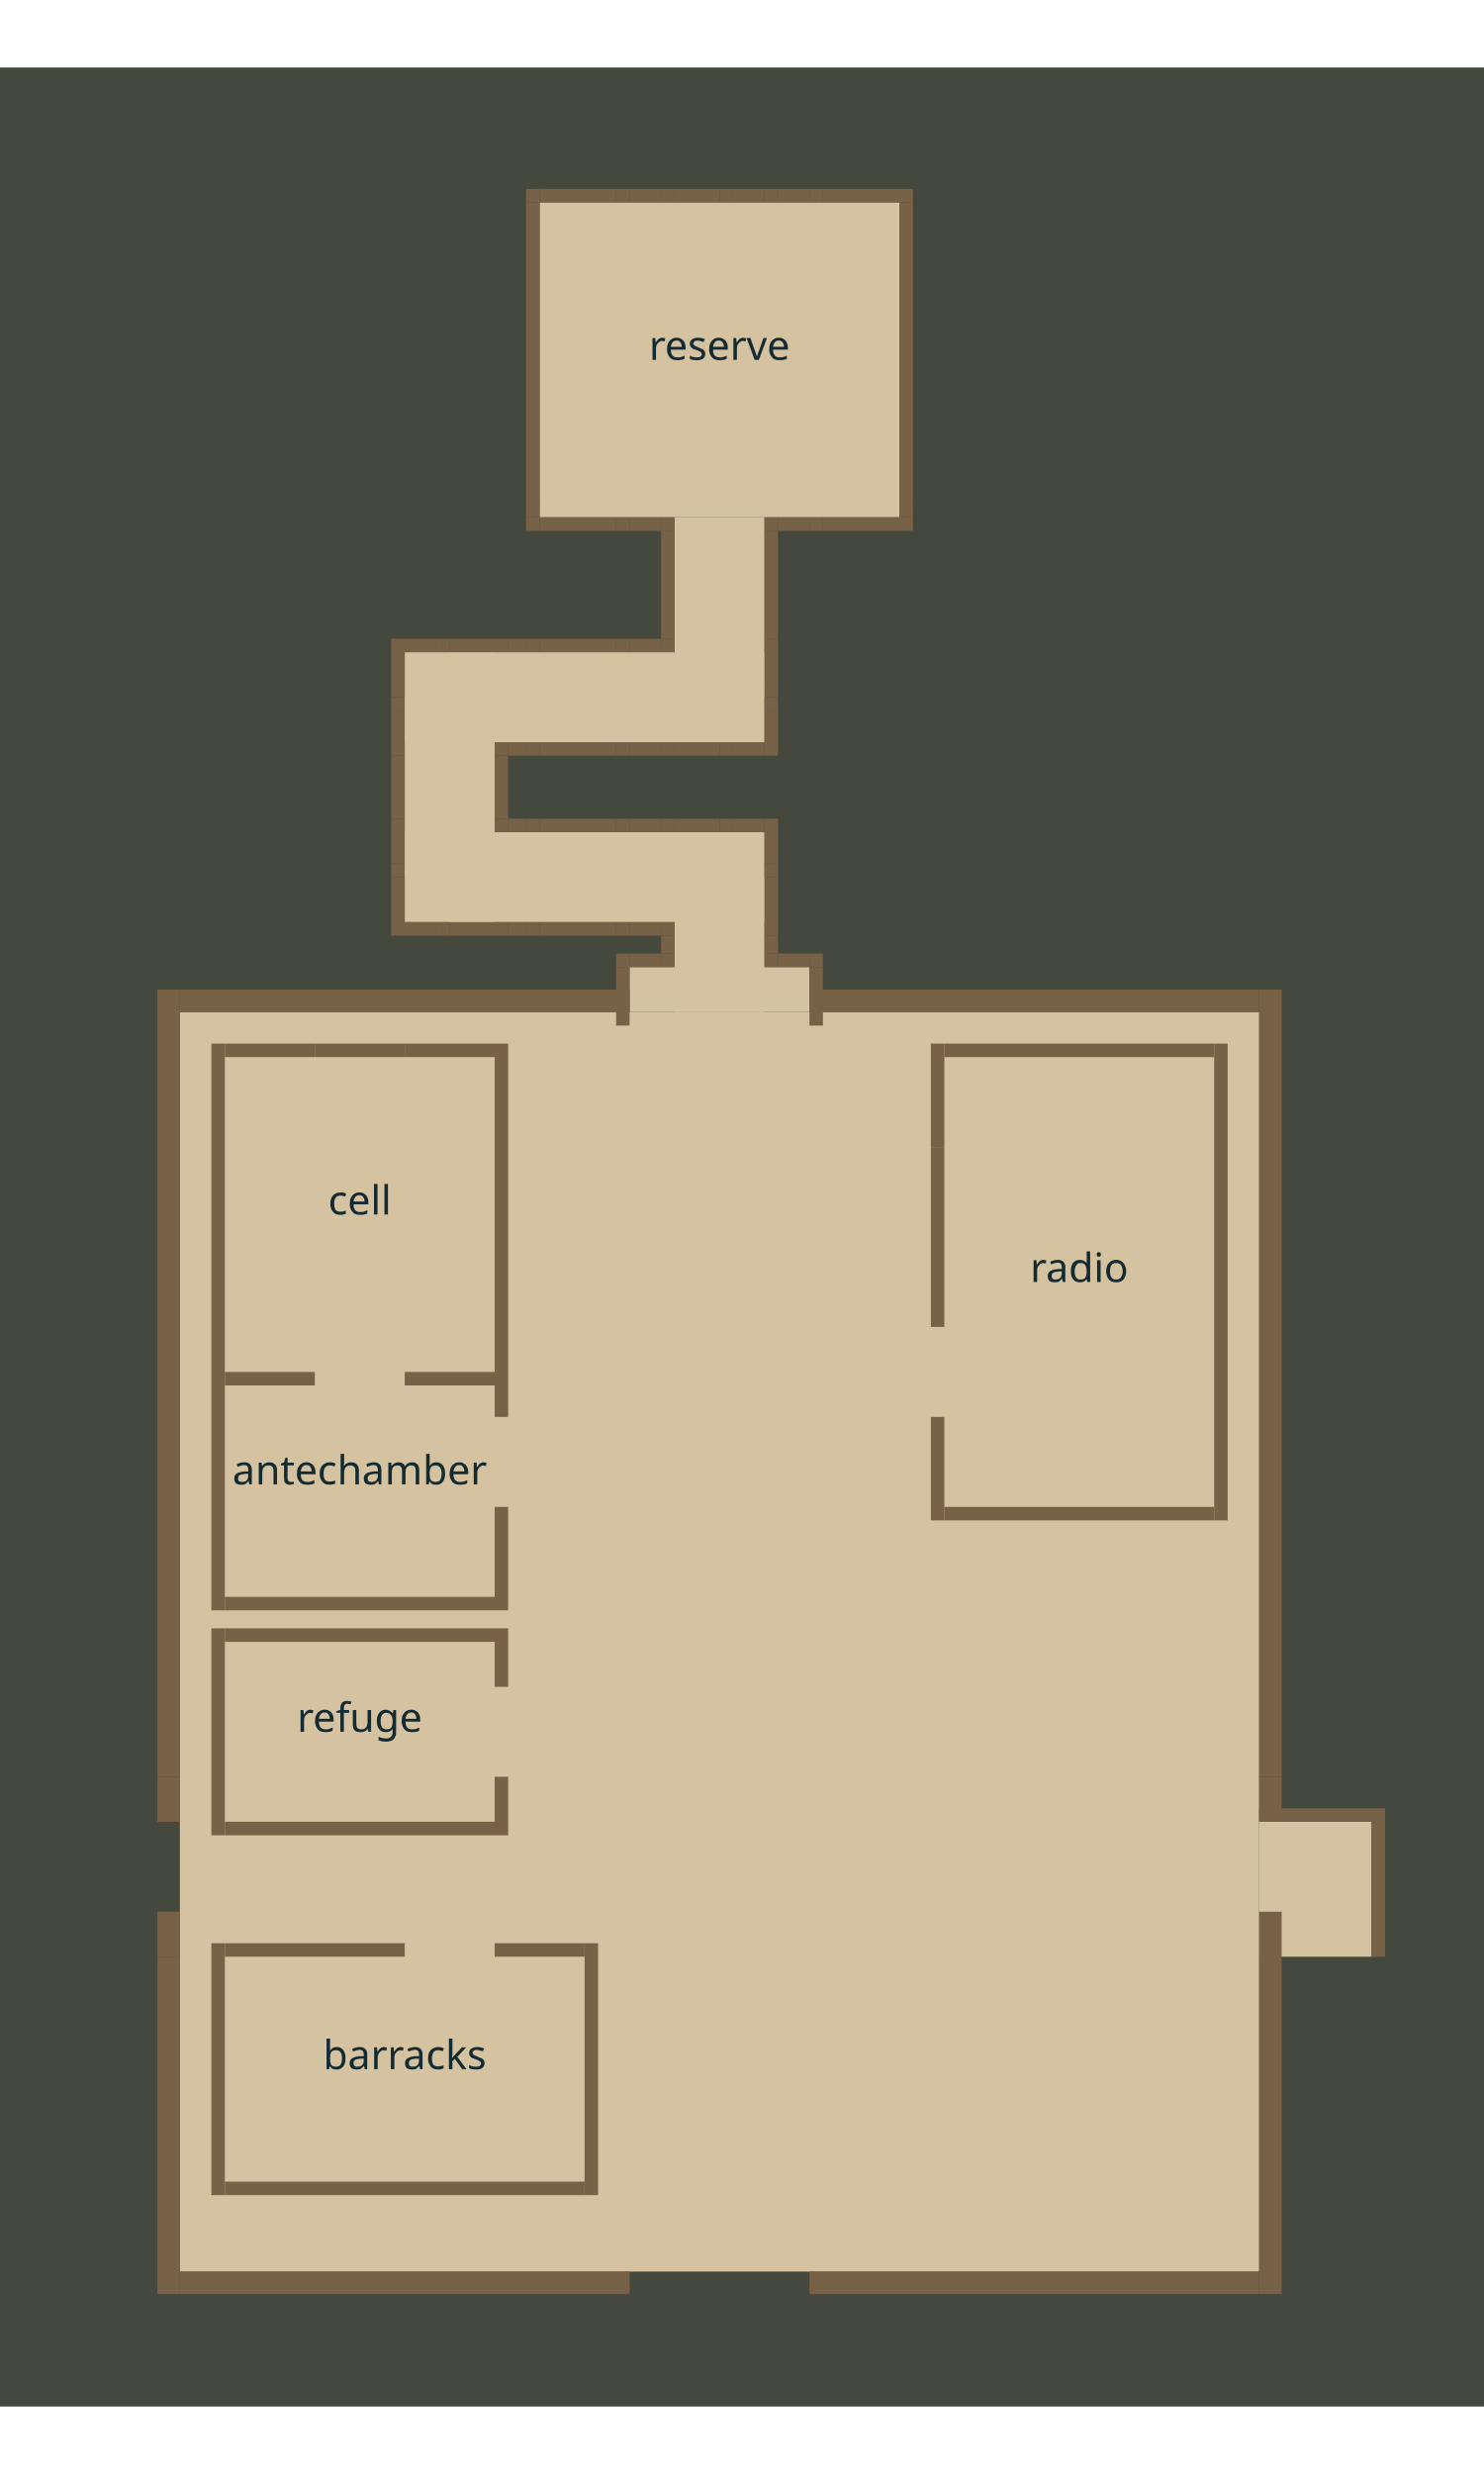
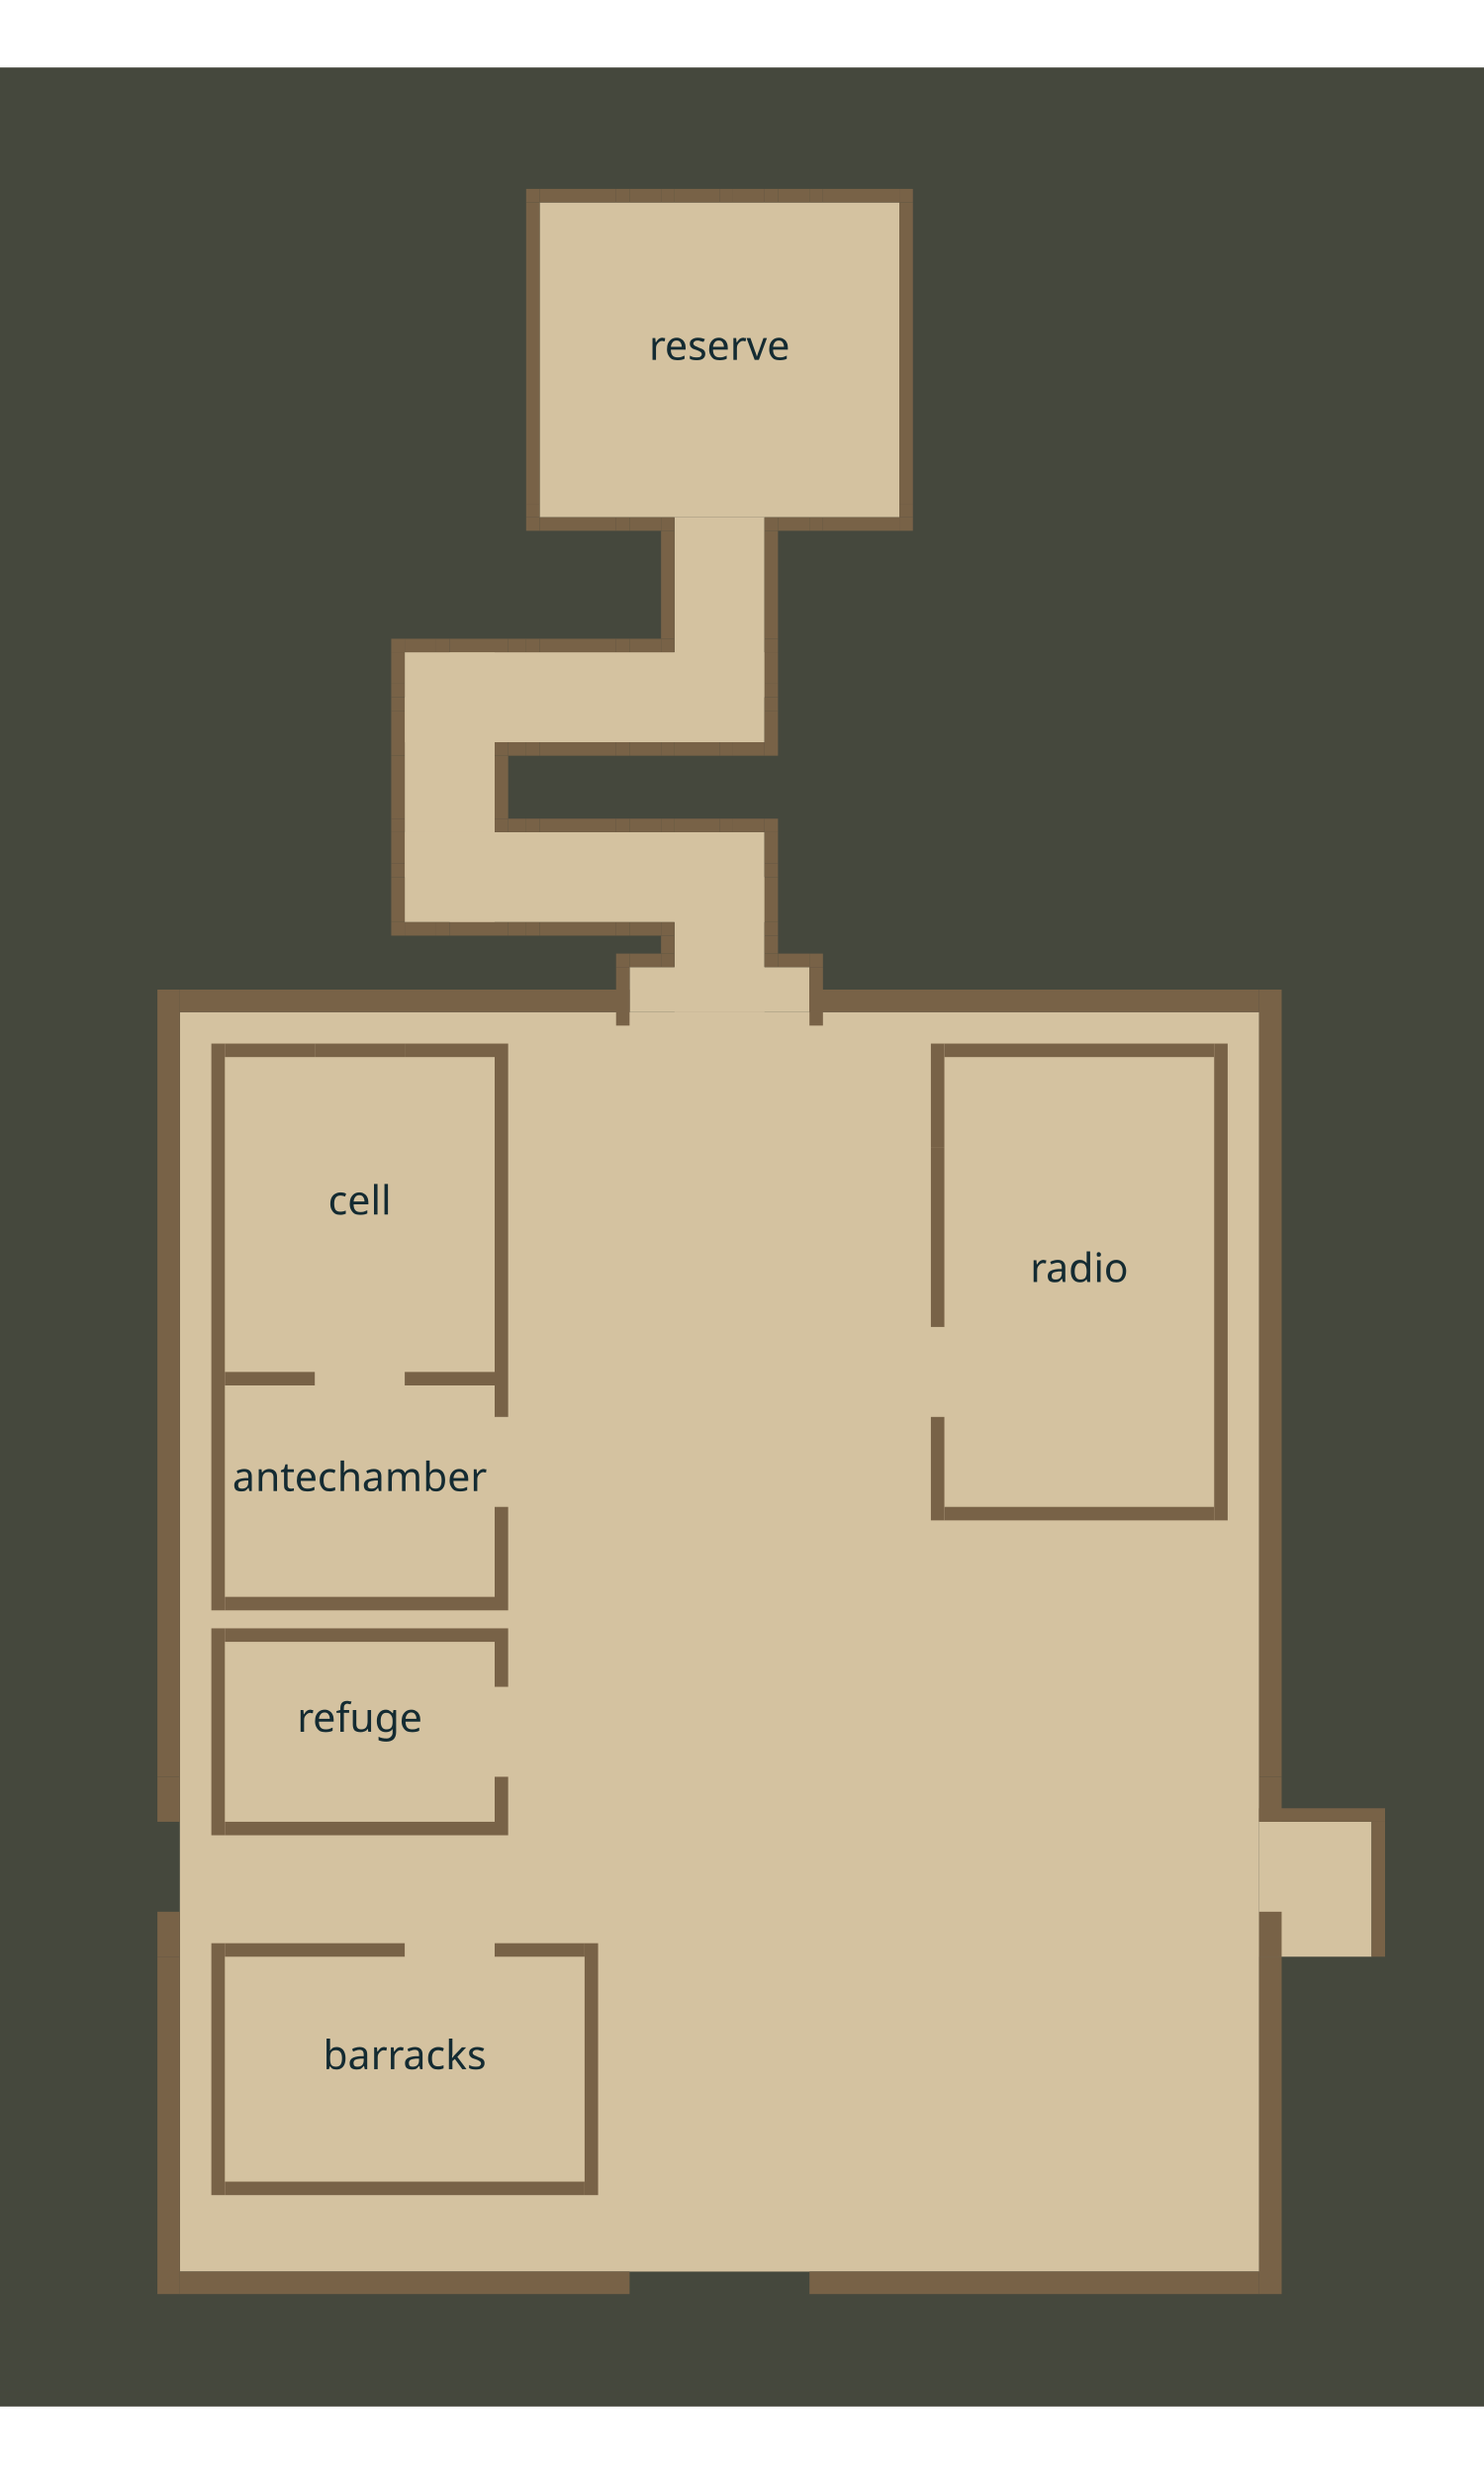
<svg xmlns="http://www.w3.org/2000/svg" width="720" height="1200" viewBox="0 -454 66 104">
  <rect x="0" y="-454" width="66" height="104" fill="#45483d" />
  <g fill="#d4c2a0">
    <polygon points="8,-356 56,-356 56,-412 8,-412" />
    <polygon points="56,-370 61,-370 61,-376 56,-376" />
    <polygon points="28,-412 36,-412 36,-414 28,-414" />
    <polygon points="24,-434 40,-434 40,-448 24,-448" />
    <polygon points="30,-426 34,-426 34,-434 30,-434" />
    <polygon points="20,-424 32,-424 32,-428 20,-428" />
    <polygon points="18,-418 22,-418 22,-426 18,-426" />
    <polygon points="20,-416 32,-416 32,-420 20,-420" />
    <polygon points="30,-412 34,-412 34,-418 30,-418" />
    <polygon points="30,-424 34,-424 34,-428 30,-428" />
    <polygon points="18,-424 22,-424 22,-428 18,-428" />
    <polygon points="18,-416 22,-416 22,-420 18,-420" />
    <polygon points="30,-416 34,-416 34,-420 30,-420" />
  </g>
  <g fill="#786247">
    <rect x="7" y="-370" width="1" height="15" />
    <rect x="7" y="-413" width="1" height="35" />
    <rect x="56" y="-370" width="1" height="15" />
    <rect x="56" y="-413" width="1" height="35" />
    <rect x="8" y="-356" width="20" height="1" />
    <rect x="36" y="-356" width="20" height="1" />
    <rect x="8" y="-413" width="20" height="1" />
    <rect x="36" y="-413" width="20" height="1" />
    <rect x="56" y="-372" width="1" height="2" />
    <rect x="56" y="-378" width="1" height="2" />
    <rect x="7" y="-372" width="1" height="2" />
    <rect x="7" y="-378" width="1" height="2" />
    <rect x="9.4" y="-370.6" width="0.6" height="11.2" />
    <rect x="26" y="-370.6" width="0.6" height="11.2" />
    <rect x="10" y="-360" width="16" height="0.6" />
    <rect x="10" y="-370.6" width="8" height="0.6" />
    <rect x="22" y="-370.6" width="4" height="0.6" />
    <rect x="9.4" y="-384.6" width="0.6" height="9.2" />
    <rect x="22" y="-378" width="0.6" height="2.6" />
    <rect x="22" y="-384.6" width="0.6" height="2.6" />
    <rect x="10" y="-376" width="12" height="0.6" />
    <rect x="10" y="-384.6" width="12" height="0.6" />
    <rect x="9.4" y="-395.4" width="0.6" height="10" />
    <rect x="22" y="-390" width="0.6" height="4.6" />
    <rect x="22" y="-395.4" width="0.6" height="1.4" />
    <rect x="10" y="-386" width="12" height="0.6" />
    <rect x="9.4" y="-410.6" width="0.6" height="15.2" />
    <rect x="22" y="-410.6" width="0.6" height="15.2" />
    <rect x="10" y="-396" width="4" height="0.6" />
    <rect x="18" y="-396" width="4" height="0.6" />
    <rect x="10" y="-410.6" width="4" height="0.6" />
    <rect x="18" y="-410.6" width="4" height="0.6" />
    <rect x="14" y="-410.6" width="4" height="0.6" />
    <rect x="41.4" y="-394" width="0.6" height="4.6" />
    <rect x="41.4" y="-402" width="0.6" height="4" />
    <rect x="41.4" y="-410.6" width="0.6" height="4.6" />
    <rect x="41.4" y="-406" width="0.6" height="4" />
    <rect x="54" y="-410.6" width="0.6" height="21.2" />
    <rect x="42" y="-390" width="12" height="0.6" />
    <rect x="42" y="-410.6" width="12" height="0.6" />
    <rect x="17.4" y="-416" width="0.6" height="0.6" />
    <rect x="17.4" y="-417.4" width="0.6" height="1.4" />
    <rect x="17.4" y="-418" width="0.6" height="0.6" />
    <rect x="17.4" y="-418.6" width="0.6" height="0.6" />
    <rect x="17.4" y="-420" width="0.6" height="1.4" />
    <rect x="17.4" y="-420.6" width="0.6" height="0.6" />
    <rect x="17.4" y="-423.4" width="0.6" height="2.8" />
    <rect x="17.4" y="-424" width="0.6" height="0.6" />
    <rect x="17.4" y="-425.4" width="0.6" height="1.4" />
    <rect x="17.4" y="-426" width="0.6" height="0.6" />
    <rect x="17.4" y="-426.6" width="0.6" height="0.6" />
    <rect x="17.4" y="-428" width="0.6" height="1.4" />
    <rect x="17.4" y="-428.6" width="0.6" height="0.6" />
    <rect x="18" y="-416" width="1.4" height="0.6" />
    <rect x="18" y="-428.6" width="1.4" height="0.6" />
    <rect x="19.4" y="-416" width="0.6" height="0.6" />
    <rect x="19.4" y="-428.6" width="0.6" height="0.6" />
    <rect x="20" y="-416" width="2" height="0.6" />
    <rect x="20" y="-428.6" width="2" height="0.6" />
    <rect x="22" y="-416" width="0.6" height="0.6" />
    <rect x="22" y="-420.6" width="0.6" height="0.6" />
    <rect x="22" y="-423.4" width="0.6" height="2.8" />
    <rect x="22" y="-424" width="0.6" height="0.6" />
    <rect x="22" y="-428.6" width="0.6" height="0.6" />
    <rect x="22.6" y="-416" width="0.8" height="0.6" />
    <rect x="22.6" y="-420.6" width="0.8" height="0.6" />
    <rect x="22.6" y="-424" width="0.8" height="0.6" />
    <rect x="22.6" y="-428.6" width="0.8" height="0.6" />
    <rect x="23.4" y="-416" width="0.6" height="0.6" />
    <rect x="23.4" y="-420.6" width="0.6" height="0.6" />
    <rect x="23.4" y="-424" width="0.6" height="0.6" />
    <rect x="23.4" y="-428.6" width="0.6" height="0.6" />
    <rect x="23.4" y="-434" width="0.6" height="0.6" />
    <rect x="23.4" y="-434.6" width="0.6" height="0.6" />
    <rect x="23.4" y="-448" width="0.6" height="13.4" />
    <rect x="23.4" y="-448.6" width="0.6" height="0.6" />
    <rect x="24" y="-416" width="3.4" height="0.6" />
    <rect x="24" y="-420.6" width="3.4" height="0.6" />
    <rect x="24" y="-424" width="3.4" height="0.6" />
    <rect x="24" y="-428.6" width="3.4" height="0.6" />
    <rect x="24" y="-434" width="3.4" height="0.6" />
    <rect x="24" y="-448.6" width="3.4" height="0.6" />
    <rect x="27.4" y="-412" width="0.6" height="0.6" />
    <rect x="27.4" y="-414" width="0.6" height="2" />
    <rect x="27.4" y="-414.6" width="0.6" height="0.6" />
    <rect x="27.4" y="-416" width="0.6" height="0.6" />
    <rect x="27.4" y="-420.6" width="0.6" height="0.6" />
    <rect x="27.4" y="-424" width="0.6" height="0.6" />
    <rect x="27.4" y="-428.6" width="0.6" height="0.6" />
    <rect x="27.4" y="-434" width="0.6" height="0.6" />
    <rect x="27.4" y="-448.6" width="0.6" height="0.6" />
    <rect x="28" y="-414.6" width="1.4" height="0.6" />
    <rect x="28" y="-416" width="1.4" height="0.6" />
    <rect x="28" y="-420.6" width="1.4" height="0.6" />
    <rect x="28" y="-424" width="1.4" height="0.6" />
    <rect x="28" y="-428.6" width="1.4" height="0.6" />
    <rect x="28" y="-434" width="1.4" height="0.6" />
    <rect x="28" y="-448.6" width="1.4" height="0.6" />
    <rect x="29.4" y="-414.6" width="0.6" height="0.6" />
    <rect x="29.4" y="-415.4" width="0.6" height="0.8" />
    <rect x="29.4" y="-416" width="0.6" height="0.6" />
    <rect x="29.4" y="-420.6" width="0.6" height="0.6" />
    <rect x="29.4" y="-424" width="0.6" height="0.6" />
    <rect x="29.4" y="-428.6" width="0.6" height="0.6" />
    <rect x="29.4" y="-433.4" width="0.6" height="4.8" />
    <rect x="29.4" y="-434" width="0.6" height="0.6" />
    <rect x="29.4" y="-448.6" width="0.6" height="0.6" />
    <rect x="30" y="-420.6" width="2" height="0.6" />
    <rect x="30" y="-424" width="2" height="0.6" />
    <rect x="30" y="-448.6" width="2" height="0.6" />
    <rect x="32" y="-420.6" width="0.6" height="0.6" />
    <rect x="32" y="-424" width="0.6" height="0.6" />
    <rect x="32" y="-448.6" width="0.6" height="0.6" />
    <rect x="32.6" y="-420.6" width="1.4" height="0.6" />
    <rect x="32.6" y="-424" width="1.4" height="0.6" />
    <rect x="32.6" y="-448.6" width="1.4" height="0.6" />
    <rect x="34" y="-414.6" width="0.6" height="0.6" />
    <rect x="34" y="-415.4" width="0.6" height="0.8" />
    <rect x="34" y="-416" width="0.6" height="0.6" />
    <rect x="34" y="-417.4" width="0.6" height="1.4" />
    <rect x="34" y="-418" width="0.6" height="0.6" />
    <rect x="34" y="-418.6" width="0.6" height="0.6" />
    <rect x="34" y="-420" width="0.6" height="1.4" />
    <rect x="34" y="-420.6" width="0.6" height="0.6" />
    <rect x="34" y="-424" width="0.6" height="0.6" />
    <rect x="34" y="-425.4" width="0.6" height="1.4" />
    <rect x="34" y="-426" width="0.6" height="0.6" />
    <rect x="34" y="-426.6" width="0.6" height="0.6" />
    <rect x="34" y="-428" width="0.6" height="1.4" />
    <rect x="34" y="-428.6" width="0.6" height="0.6" />
    <rect x="34" y="-433.4" width="0.6" height="4.8" />
    <rect x="34" y="-434" width="0.6" height="0.6" />
    <rect x="34" y="-448.6" width="0.6" height="0.6" />
    <rect x="34.6" y="-414.6" width="1.4" height="0.6" />
    <rect x="34.6" y="-434" width="1.4" height="0.6" />
    <rect x="34.6" y="-448.6" width="1.4" height="0.6" />
    <rect x="36" y="-412" width="0.6" height="0.6" />
    <rect x="36" y="-414" width="0.6" height="2" />
    <rect x="36" y="-414.6" width="0.6" height="0.6" />
    <rect x="36" y="-434" width="0.6" height="0.6" />
    <rect x="36" y="-448.6" width="0.6" height="0.6" />
    <rect x="36.6" y="-434" width="3.4" height="0.6" />
    <rect x="36.6" y="-448.6" width="3.4" height="0.6" />
    <rect x="40" y="-434" width="0.6" height="0.6" />
    <rect x="40" y="-434.6" width="0.6" height="0.6" />
    <rect x="40" y="-448" width="0.6" height="13.4" />
    <rect x="40" y="-448.6" width="0.6" height="0.6" />
    <rect x="56" y="-376.6" width="5.6" height="0.6" />
    <rect x="61" y="-376" width="0.6" height="6" />
  </g>
  <g font-family="sans-serif" font-size="1.8" text-anchor="middle" fill="#142b32">
    <text x="18" y="-365">barracks</text>
    <text x="16" y="-380">refuge</text>
-     <text x="16" y="-391">antechamber</text>
+     <text x="16" y="-390.7">antechamber</text>
    <text x="16" y="-403">cell</text>
    <text x="48" y="-400">radio</text>
    <text x="32" y="-441">reserve</text>
  </g>
</svg>
